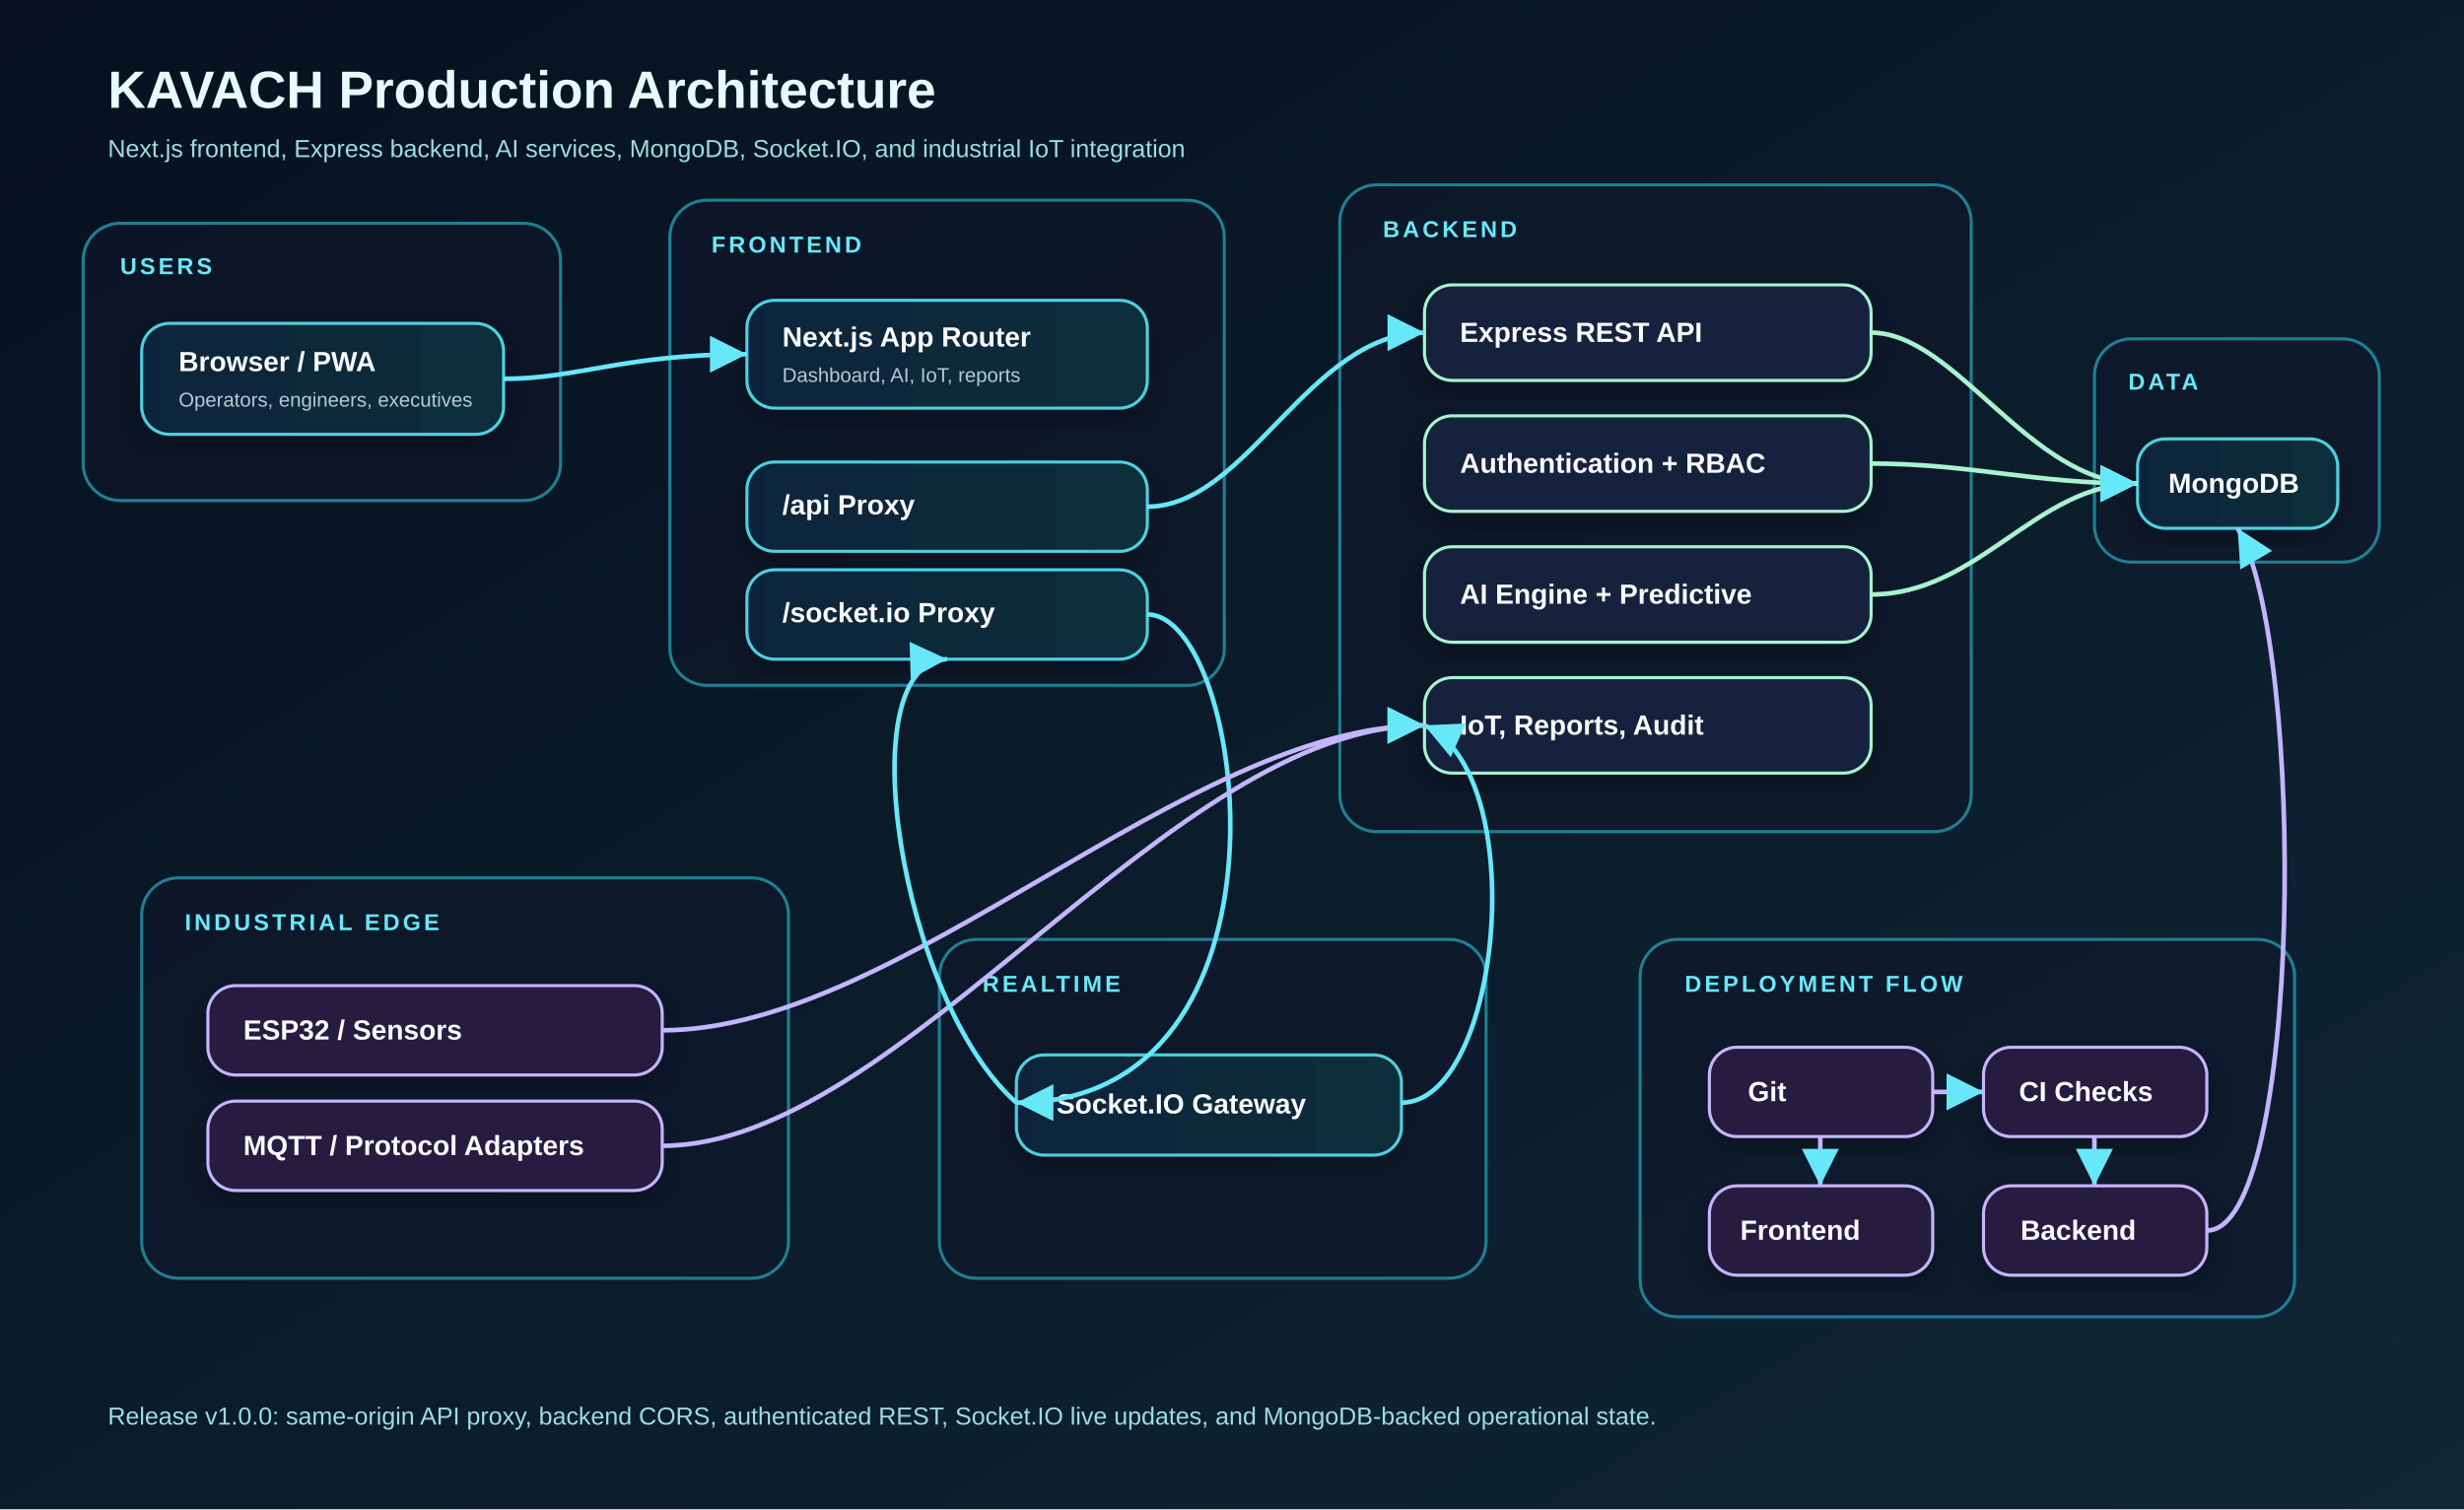
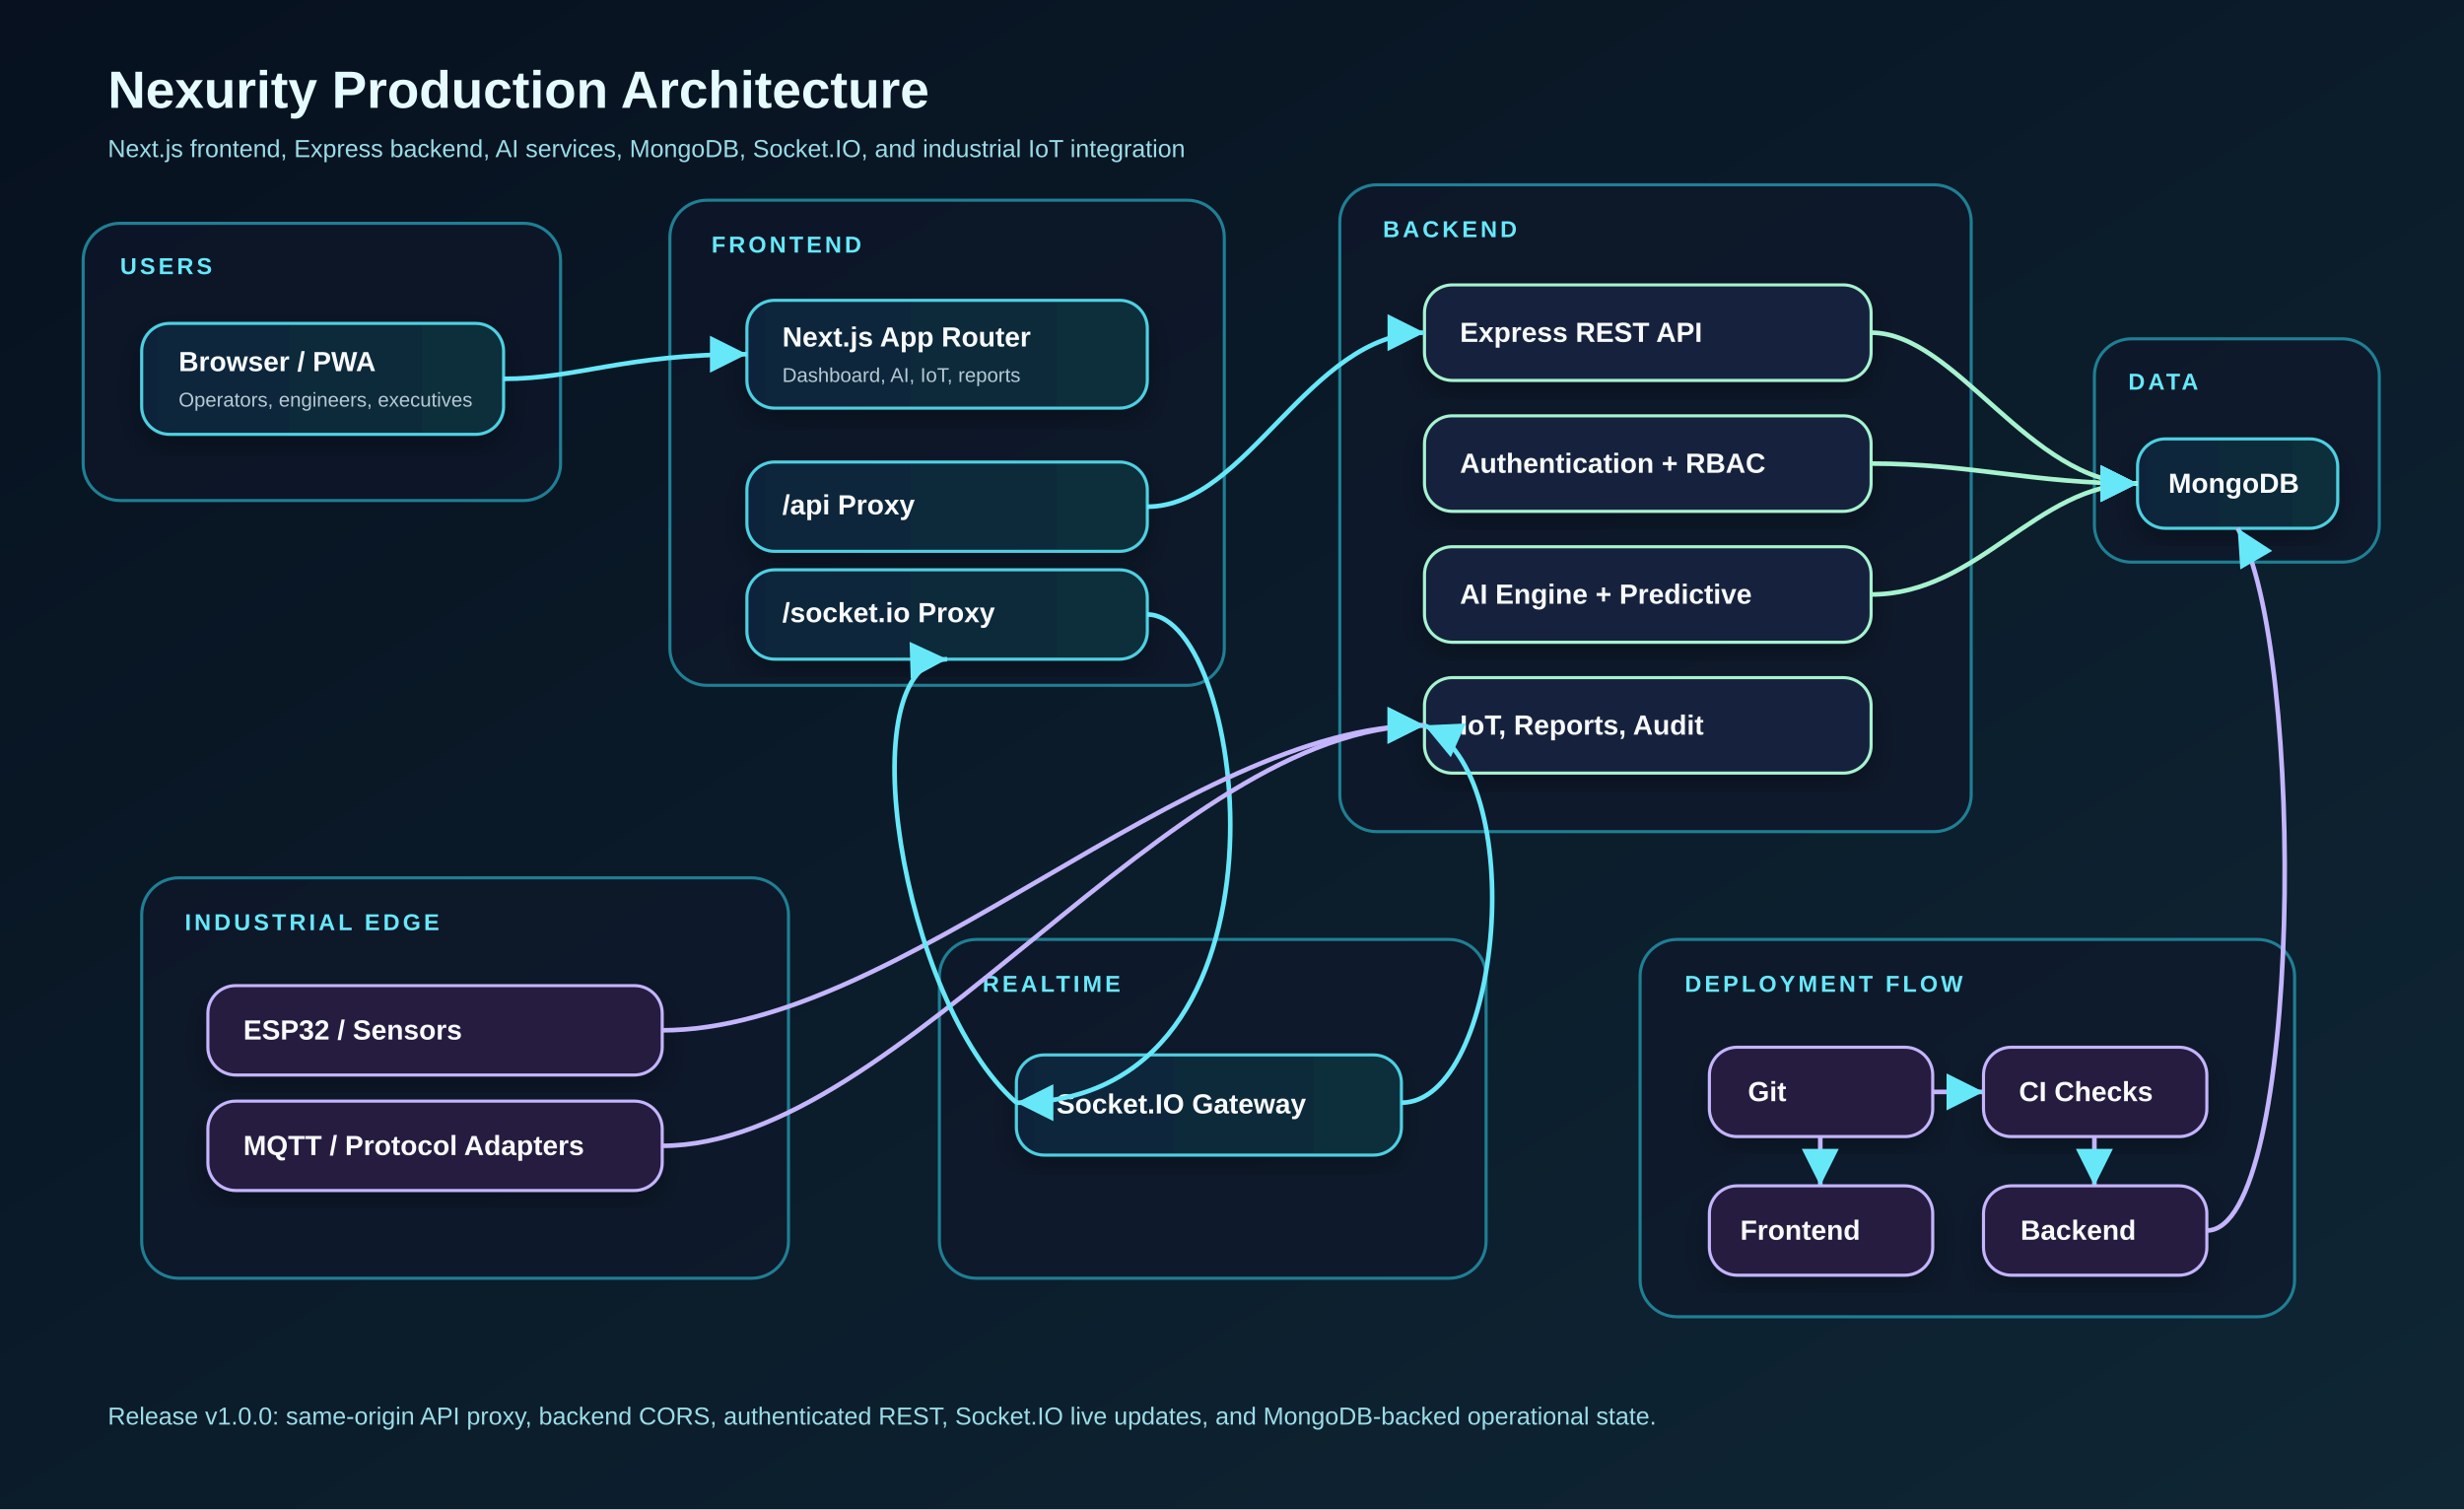
<svg xmlns="http://www.w3.org/2000/svg" width="1600" height="980" viewBox="0 0 1600 980" role="img" aria-labelledby="title desc">
  <defs>
    <linearGradient id="bg" x1="0" x2="1" y1="0" y2="1">
      <stop offset="0%" stop-color="#07111f" />
      <stop offset="100%" stop-color="#0f2635" />
    </linearGradient>
    <linearGradient id="card" x1="0" x2="1">
      <stop offset="0%" stop-color="#10243a" />
      <stop offset="100%" stop-color="#102f3a" />
    </linearGradient>
    <marker id="arrow" markerWidth="12" markerHeight="12" refX="10" refY="6" orient="auto">
      <path d="M2,2 L10,6 L2,10 Z" fill="#67e8f9" />
    </marker>
    <filter id="shadow" x="-20%" y="-20%" width="140%" height="140%">
      <feDropShadow dx="0" dy="8" stdDeviation="10" flood-color="#000" flood-opacity="0.28" />
    </filter>
    <style>
      .title { fill: #e6fbff; font: 800 34px Arial, sans-serif; }
      .subtitle { fill: #9bdce7; font: 500 16px Arial, sans-serif; }
      .group { fill: rgba(15, 23, 42, 0.62); stroke: #1f7f93; stroke-width: 2; rx: 24; }
      .box { fill: url(#card); stroke: #4dd0e1; stroke-width: 2; rx: 18; filter: url(#shadow); }
      .box2 { fill: #16233d; stroke: #a7f3d0; stroke-width: 2; rx: 18; filter: url(#shadow); }
      .box3 { fill: #261b3f; stroke: #c4b5fd; stroke-width: 2; rx: 18; filter: url(#shadow); }
      .label { fill: #f8fafc; font: 700 18px Arial, sans-serif; }
      .small { fill: #b6c9d4; font: 500 13px Arial, sans-serif; }
      .groupLabel { fill: #67e8f9; font: 800 15px Arial, sans-serif; letter-spacing: 2px; }
      .line { stroke: #67e8f9; stroke-width: 3; fill: none; marker-end: url(#arrow); }
      .line2 { stroke: #a7f3d0; stroke-width: 3; fill: none; marker-end: url(#arrow); }
      .line3 { stroke: #c4b5fd; stroke-width: 3; fill: none; marker-end: url(#arrow); }
    </style>
  </defs>
  <rect width="1600" height="980" fill="url(#bg)" />
-   <text x="70" y="70" class="title">KAVACH Production Architecture</text>
+   <text x="70" y="70" class="title">Nexurity Production Architecture</text>
  <text x="70" y="102" class="subtitle">Next.js frontend, Express backend, AI services, MongoDB, Socket.IO, and industrial IoT integration</text>
  <rect x="54" y="145" width="310" height="180" class="group" />
  <text x="78" y="178" class="groupLabel">USERS</text>
  <rect x="92" y="210" width="235" height="72" class="box" />
  <text x="116" y="241" class="label">Browser / PWA</text>
  <text x="116" y="264" class="small">Operators, engineers, executives</text>
  <rect x="435" y="130" width="360" height="315" class="group" />
  <text x="462" y="164" class="groupLabel">FRONTEND</text>
  <rect x="485" y="195" width="260" height="70" class="box" />
  <text x="508" y="225" class="label">Next.js App Router</text>
  <text x="508" y="248" class="small">Dashboard, AI, IoT, reports</text>
  <rect x="485" y="300" width="260" height="58" class="box" />
  <text x="508" y="334" class="label">/api Proxy</text>
  <rect x="485" y="370" width="260" height="58" class="box" />
  <text x="508" y="404" class="label">/socket.io Proxy</text>
  <rect x="870" y="120" width="410" height="420" class="group" />
  <text x="898" y="154" class="groupLabel">BACKEND</text>
  <rect x="925" y="185" width="290" height="62" class="box2" />
  <text x="948" y="222" class="label">Express REST API</text>
  <rect x="925" y="270" width="290" height="62" class="box2" />
  <text x="948" y="307" class="label">Authentication + RBAC</text>
  <rect x="925" y="355" width="290" height="62" class="box2" />
  <text x="948" y="392" class="label">AI Engine + Predictive</text>
  <rect x="925" y="440" width="290" height="62" class="box2" />
  <text x="948" y="477" class="label">IoT, Reports, Audit</text>
  <rect x="1360" y="220" width="185" height="145" class="group" />
  <text x="1382" y="253" class="groupLabel">DATA</text>
  <rect x="1388" y="285" width="130" height="58" class="box" />
  <text x="1408" y="320" class="label">MongoDB</text>
  <rect x="92" y="570" width="420" height="260" class="group" />
  <text x="120" y="604" class="groupLabel">INDUSTRIAL EDGE</text>
  <rect x="135" y="640" width="295" height="58" class="box3" />
  <text x="158" y="675" class="label">ESP32 / Sensors</text>
  <rect x="135" y="715" width="295" height="58" class="box3" />
  <text x="158" y="750" class="label">MQTT / Protocol Adapters</text>
  <rect x="610" y="610" width="355" height="220" class="group" />
  <text x="638" y="644" class="groupLabel">REALTIME</text>
  <rect x="660" y="685" width="250" height="65" class="box" />
  <text x="686" y="723" class="label">Socket.IO Gateway</text>
  <rect x="1065" y="610" width="425" height="245" class="group" />
  <text x="1094" y="644" class="groupLabel">DEPLOYMENT FLOW</text>
  <rect x="1110" y="680" width="145" height="58" class="box3" />
  <text x="1135" y="715" class="label">Git</text>
  <rect x="1288" y="680" width="145" height="58" class="box3" />
  <text x="1311" y="715" class="label">CI Checks</text>
  <rect x="1110" y="770" width="145" height="58" class="box3" />
  <text x="1130" y="805" class="label">Frontend</text>
  <rect x="1288" y="770" width="145" height="58" class="box3" />
  <text x="1312" y="805" class="label">Backend</text>
  <path d="M327 246 C375 246 405 230 485 230" class="line" />
  <path d="M745 329 C810 329 850 216 925 216" class="line" />
  <path d="M745 399 C810 399 850 716 660 716" class="line" />
  <path d="M1215 216 C1270 216 1318 314 1388 314" class="line2" />
  <path d="M1215 301 C1280 301 1320 314 1388 314" class="line2" />
  <path d="M1215 386 C1285 386 1322 314 1388 314" class="line2" />
  <path d="M430 669 C585 669 770 471 925 471" class="line3" />
  <path d="M430 744 C585 744 760 471 925 471" class="line3" />
  <path d="M910 716 C975 716 995 502 925 471" class="line" />
  <path d="M660 716 C585 650 550 430 615 428" class="line" />
  <path d="M1255 709 L1288 709" class="line3" />
  <path d="M1360 738 L1360 770" class="line3" />
  <path d="M1182 738 L1182 770" class="line3" />
  <path d="M1433 799 C1495 799 1498 420 1453 343" class="line3" />
  <text x="70" y="925" class="subtitle">Release v1.0.0: same-origin API proxy, backend CORS, authenticated REST, Socket.IO live updates, and MongoDB-backed operational state.</text>
</svg>
